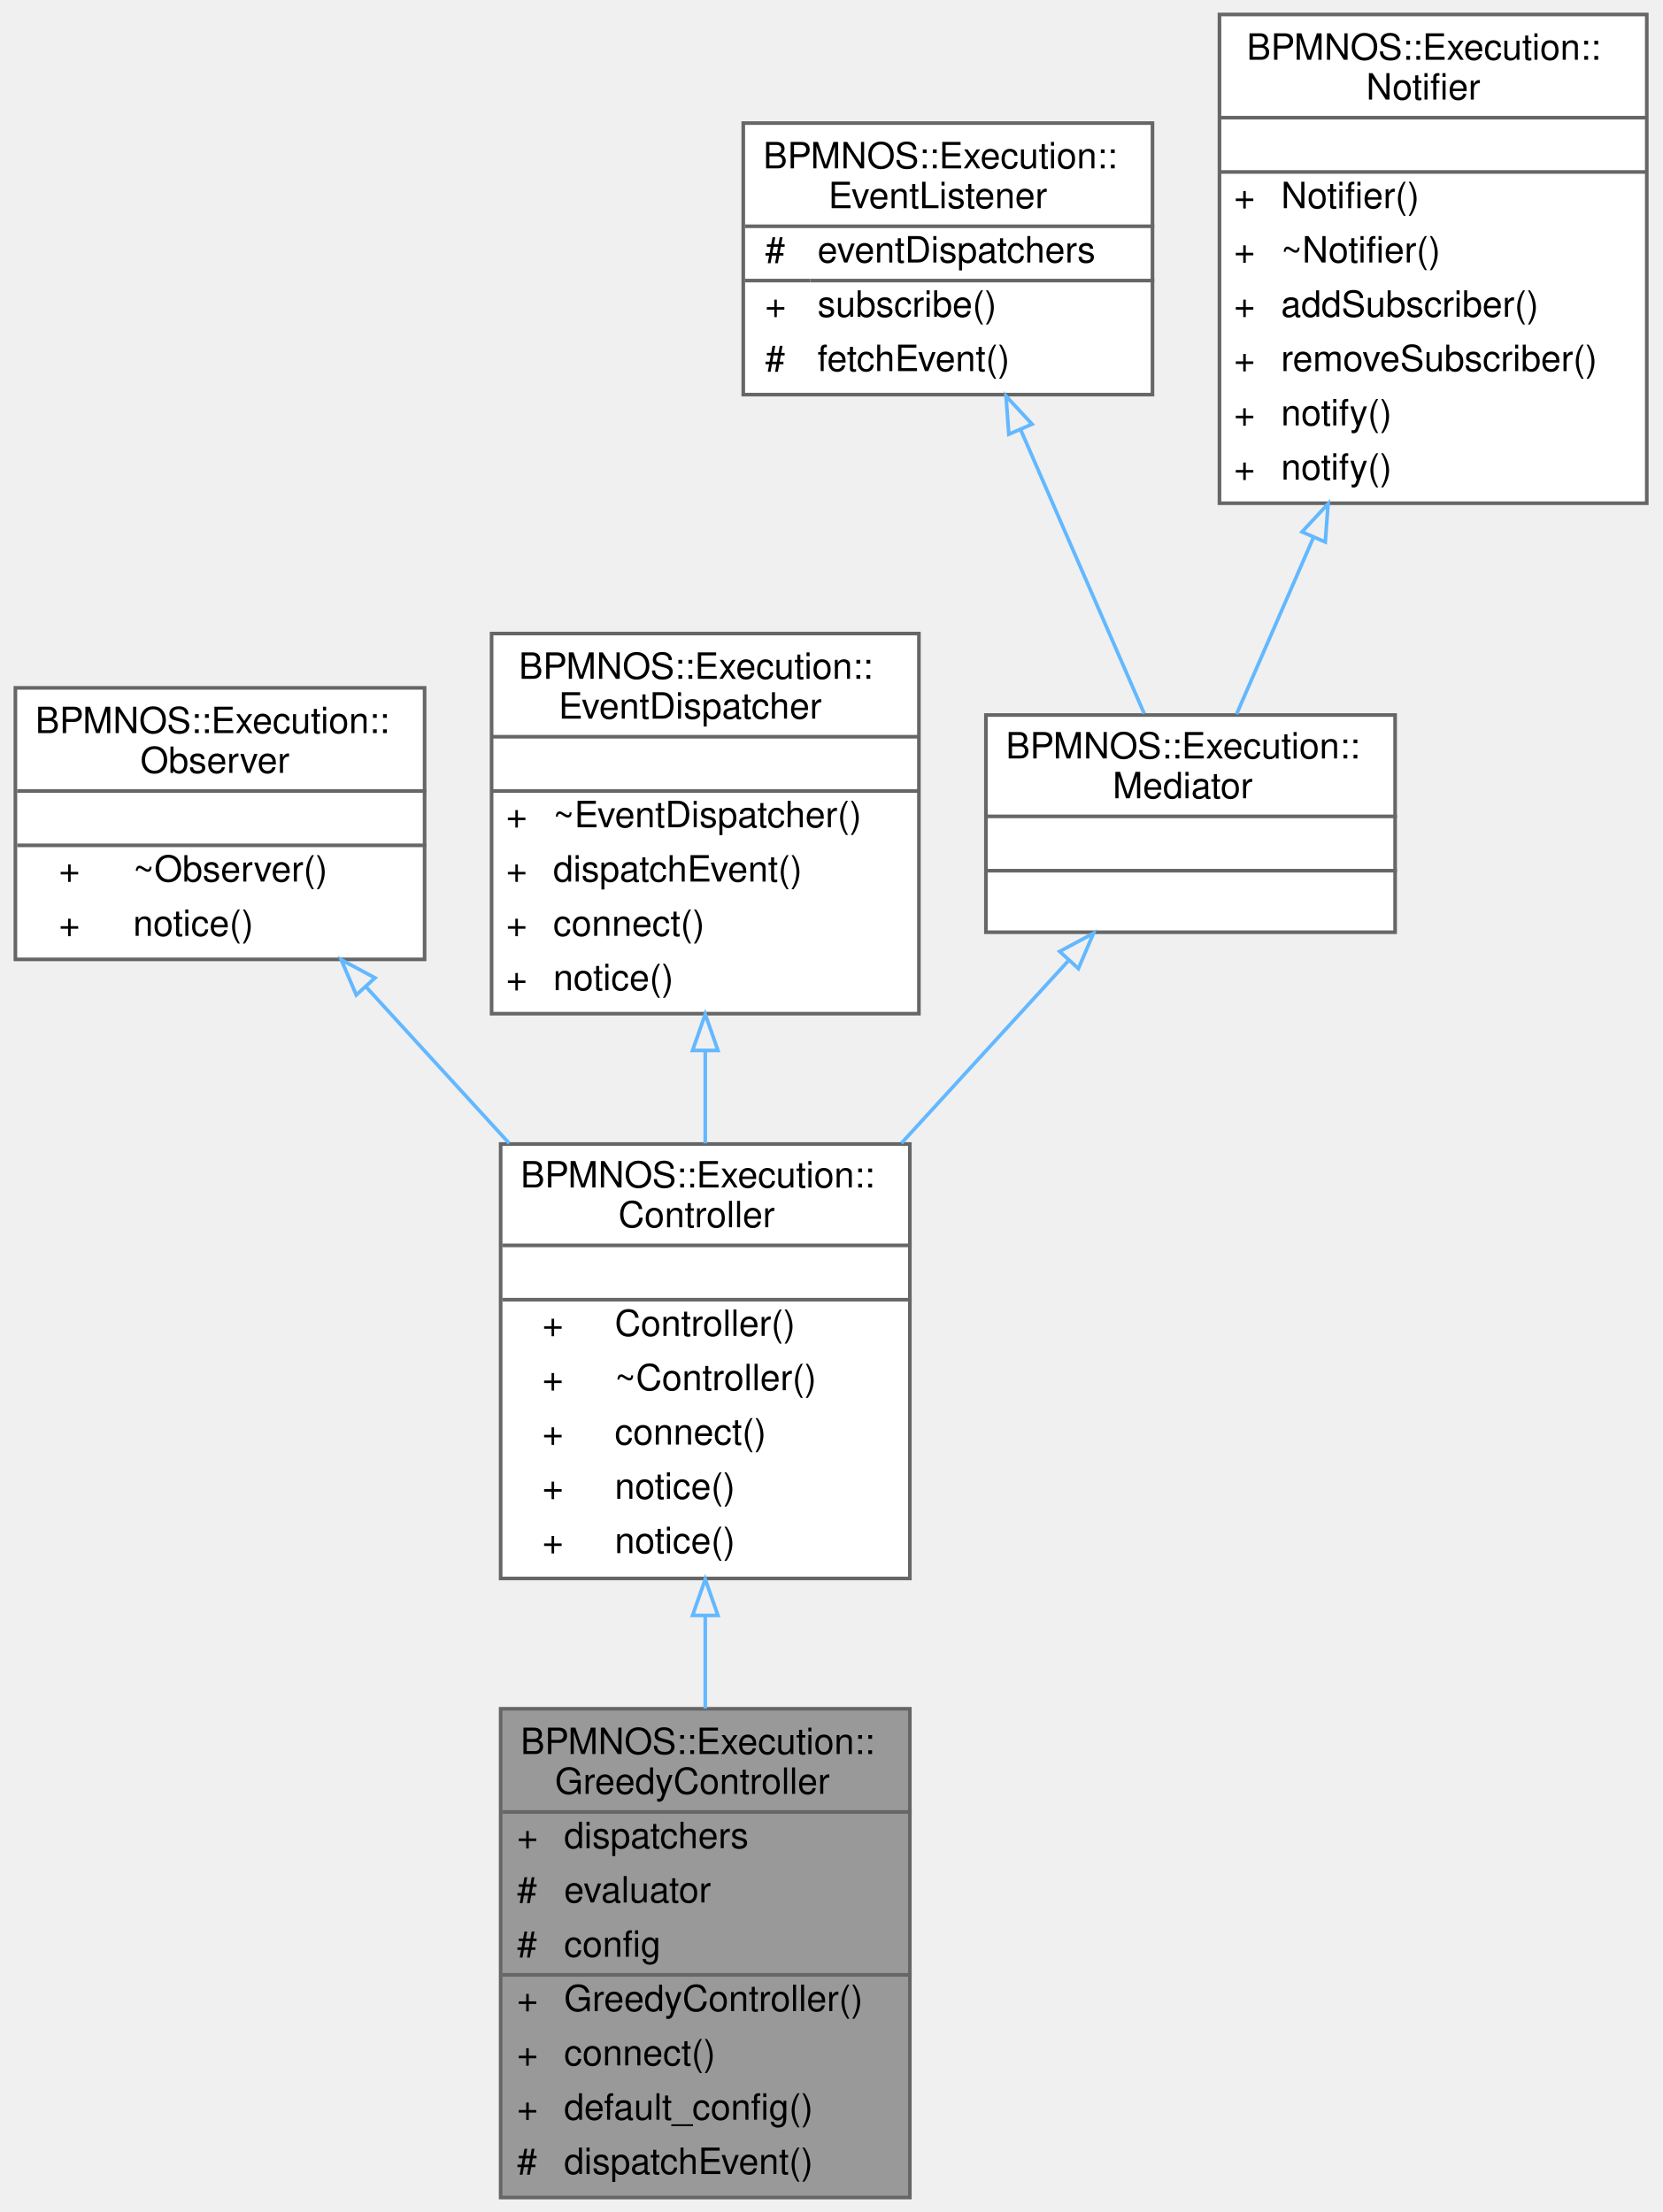
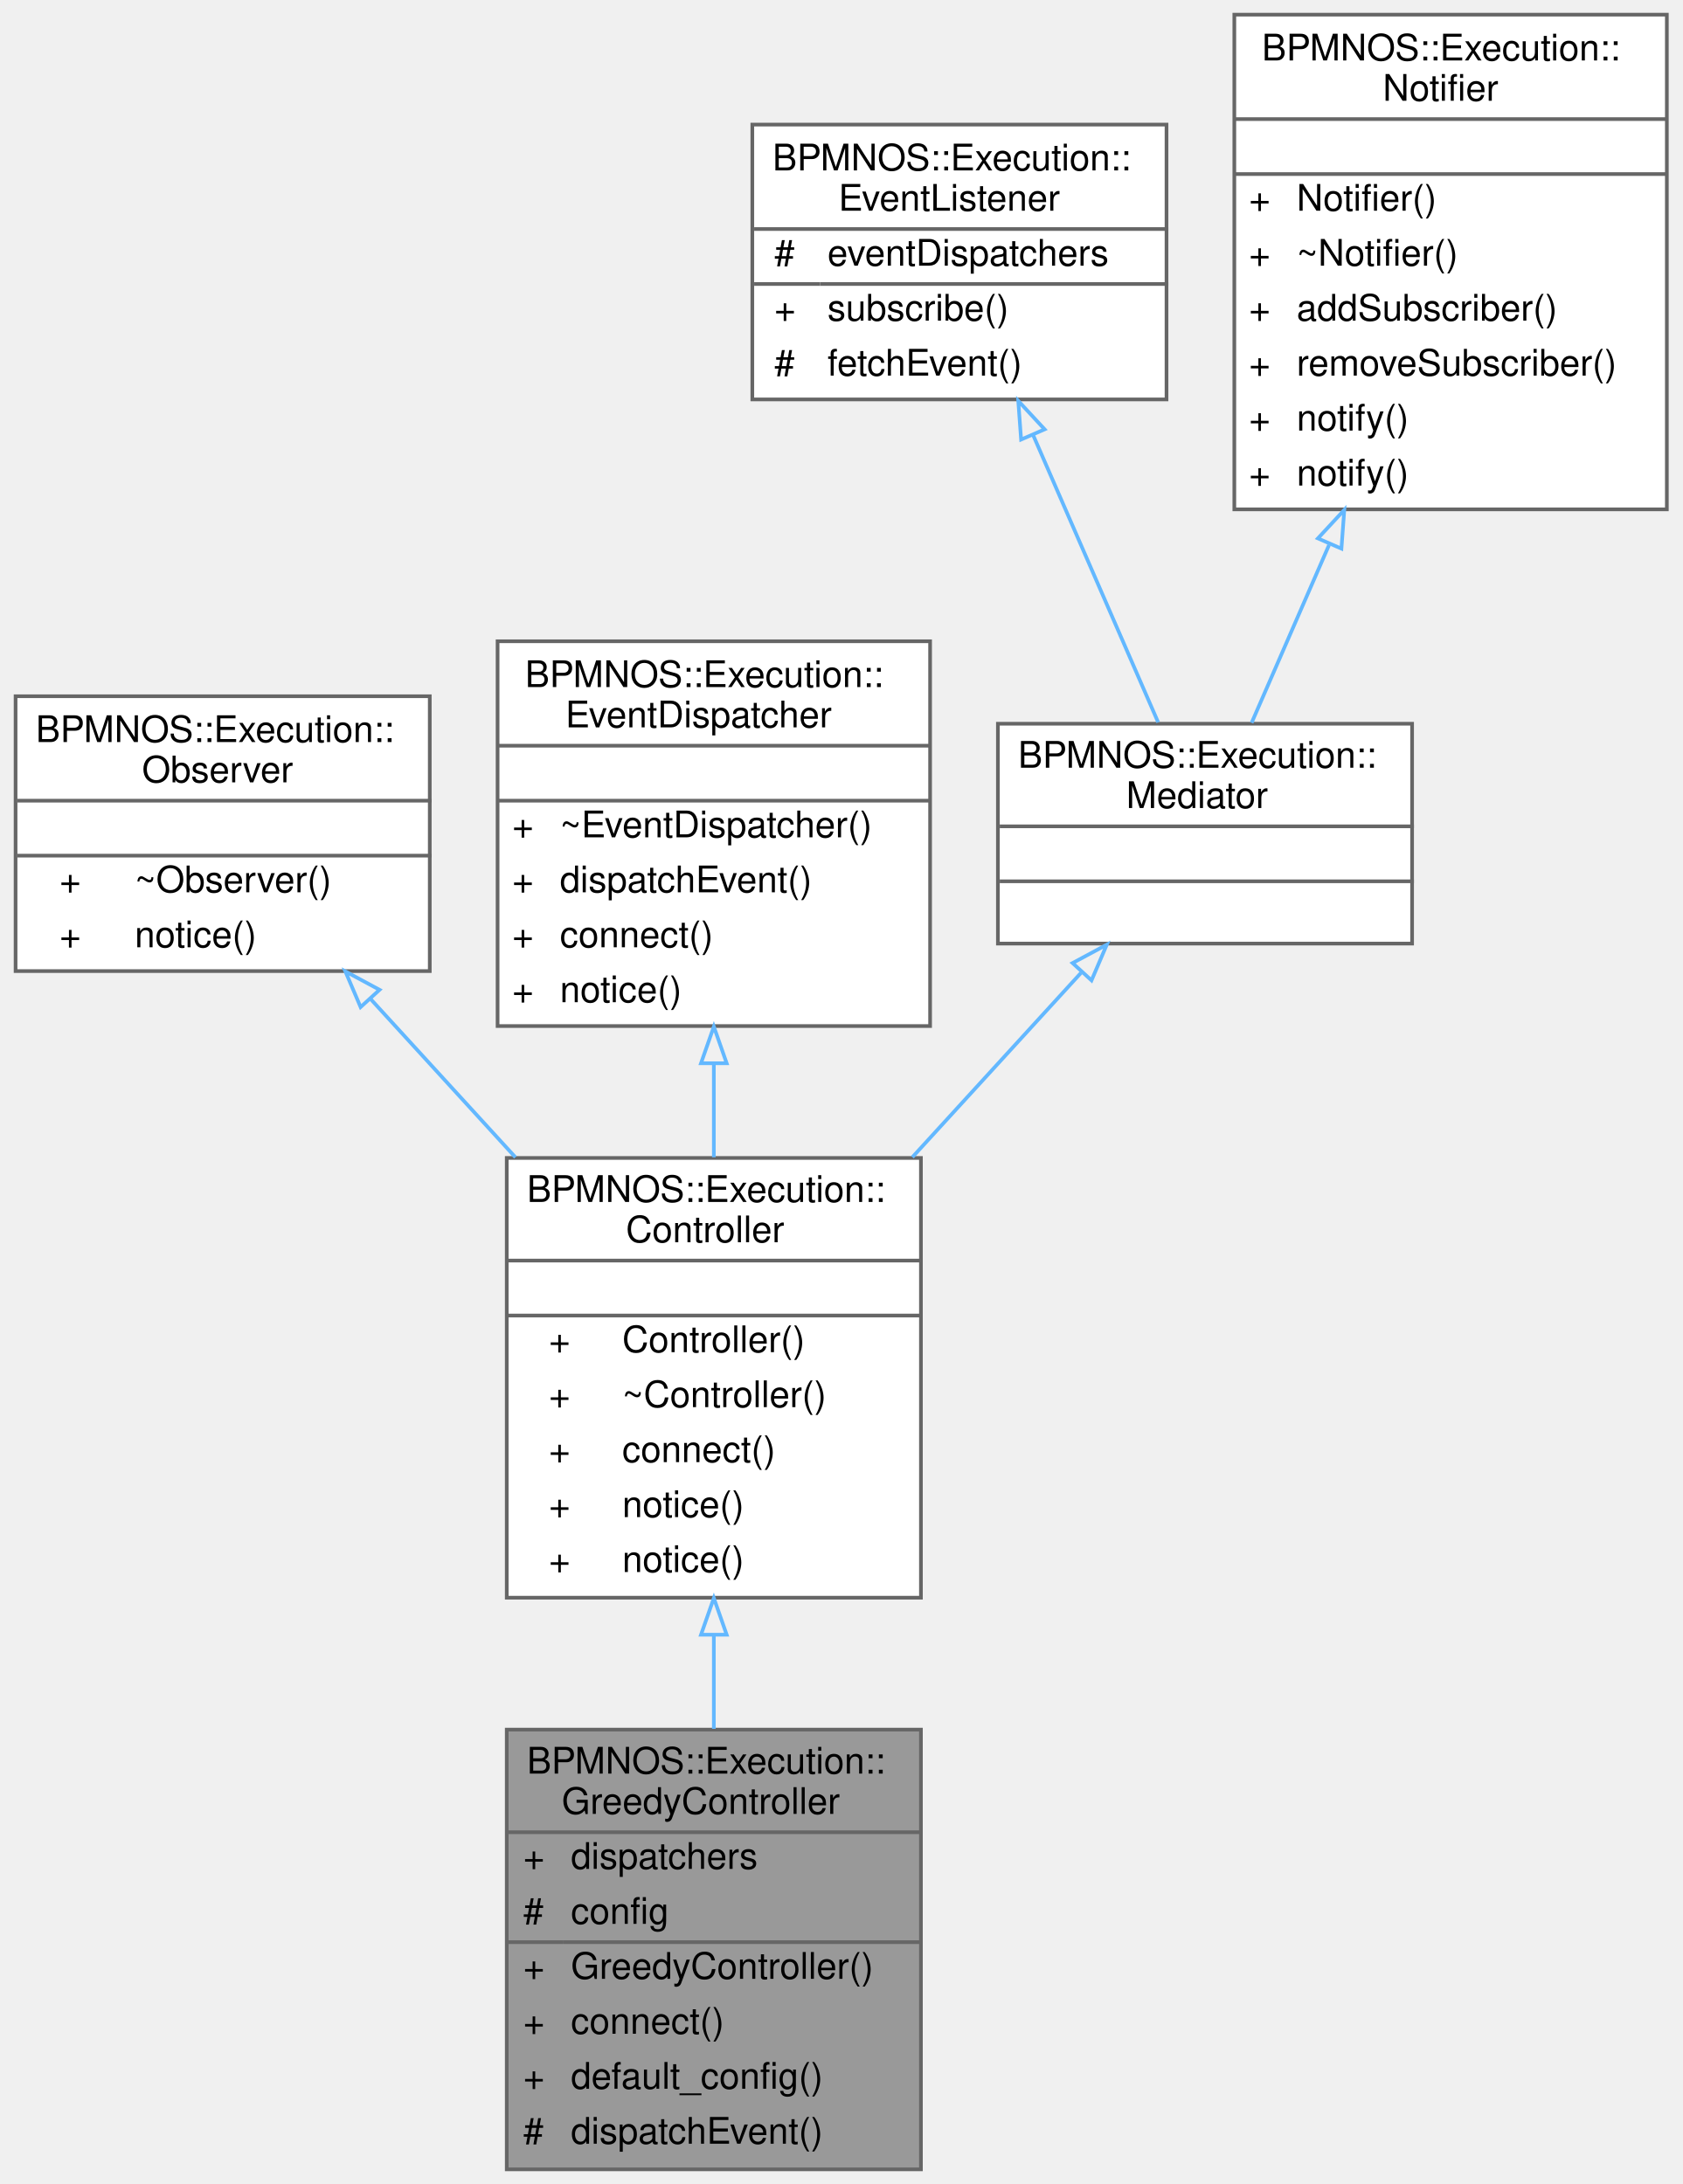
- <svg xmlns="http://www.w3.org/2000/svg" xmlns:xlink="http://www.w3.org/1999/xlink" width="459pt" height="611pt" viewBox="0.00 0.00 458.50 611.00">
-   <g id="graph0" class="graph" transform="scale(1 1) rotate(0) translate(4 607)">
+ <svg xmlns="http://www.w3.org/2000/svg" xmlns:xlink="http://www.w3.org/1999/xlink" width="459pt" height="596pt" viewBox="0.00 0.00 458.50 596.00">
+   <g id="graph0" class="graph" transform="scale(1 1) rotate(0) translate(4 592)">
    <g id="Node000001" class="node">
      <g id="a_Node000001">
        <a xlink:title="A controller dispatching the first feasible decision in priority order.">
-           <polygon fill="#999999" stroke="transparent" points="247,-135 134,-135 134,0 247,0 247,-135" />
-           <text text-anchor="start" x="139.5" y="-122.5" font-family="Helvetica,sans-Serif" font-size="10.00">BPMNOS::Execution::</text>
-           <text text-anchor="start" x="149" y="-111.5" font-family="Helvetica,sans-Serif" font-size="10.00">GreedyController</text>
-           <text text-anchor="start" x="138.5" y="-96.5" font-family="Helvetica,sans-Serif" font-size="10.00">+</text>
-           <text text-anchor="start" x="151.5" y="-96.5" font-family="Helvetica,sans-Serif" font-size="10.00">dispatchers</text>
-           <text text-anchor="start" x="138.5" y="-81.5" font-family="Helvetica,sans-Serif" font-size="10.00">#</text>
-           <text text-anchor="start" x="151.5" y="-81.5" font-family="Helvetica,sans-Serif" font-size="10.00">evaluator</text>
-           <text text-anchor="start" x="138.5" y="-66.5" font-family="Helvetica,sans-Serif" font-size="10.00">#</text>
-           <text text-anchor="start" x="151.5" y="-66.5" font-family="Helvetica,sans-Serif" font-size="10.00">config</text>
-           <text text-anchor="start" x="138.5" y="-51.5" font-family="Helvetica,sans-Serif" font-size="10.00">+</text>
-           <text text-anchor="start" x="151.5" y="-51.5" font-family="Helvetica,sans-Serif" font-size="10.00">GreedyController()</text>
-           <text text-anchor="start" x="138.5" y="-36.5" font-family="Helvetica,sans-Serif" font-size="10.00">+</text>
-           <text text-anchor="start" x="151.5" y="-36.5" font-family="Helvetica,sans-Serif" font-size="10.00">connect()</text>
-           <text text-anchor="start" x="138.5" y="-21.5" font-family="Helvetica,sans-Serif" font-size="10.00">+</text>
-           <text text-anchor="start" x="151.5" y="-21.5" font-family="Helvetica,sans-Serif" font-size="10.00">default_config()</text>
-           <text text-anchor="start" x="138.5" y="-6.5" font-family="Helvetica,sans-Serif" font-size="10.00">#</text>
-           <text text-anchor="start" x="151.5" y="-6.5" font-family="Helvetica,sans-Serif" font-size="10.00">dispatchEvent()</text>
-           <polygon fill="#666666" stroke="#666666" points="134.5,-106.5 134.5,-106.5 247.5,-106.5 247.5,-106.5 134.5,-106.5" />
-           <polygon fill="#666666" stroke="#666666" points="134.5,-61.5 134.5,-61.5 149.5,-61.5 149.5,-61.5 134.5,-61.5" />
-           <polygon fill="#666666" stroke="#666666" points="149.5,-61.5 149.5,-61.5 247.5,-61.5 247.5,-61.5 149.5,-61.5" />
-           <polygon fill="none" stroke="#666666" points="134,0 134,-135 247,-135 247,0 134,0" />
+           <polygon fill="#999999" stroke="transparent" points="247,-120 134,-120 134,0 247,0 247,-120" />
+           <text text-anchor="start" x="139.5" y="-108" font-family="Helvetica,sans-Serif" font-size="10.00">BPMNOS::Execution::</text>
+           <text text-anchor="start" x="149" y="-97" font-family="Helvetica,sans-Serif" font-size="10.00">GreedyController</text>
+           <text text-anchor="start" x="138.5" y="-82" font-family="Helvetica,sans-Serif" font-size="10.00">+</text>
+           <text text-anchor="start" x="151.5" y="-82" font-family="Helvetica,sans-Serif" font-size="10.00">dispatchers</text>
+           <text text-anchor="start" x="138.5" y="-67" font-family="Helvetica,sans-Serif" font-size="10.00">#</text>
+           <text text-anchor="start" x="151.5" y="-67" font-family="Helvetica,sans-Serif" font-size="10.00">config</text>
+           <text text-anchor="start" x="138.5" y="-52" font-family="Helvetica,sans-Serif" font-size="10.00">+</text>
+           <text text-anchor="start" x="151.5" y="-52" font-family="Helvetica,sans-Serif" font-size="10.00">GreedyController()</text>
+           <text text-anchor="start" x="138.5" y="-37" font-family="Helvetica,sans-Serif" font-size="10.00">+</text>
+           <text text-anchor="start" x="151.5" y="-37" font-family="Helvetica,sans-Serif" font-size="10.00">connect()</text>
+           <text text-anchor="start" x="138.5" y="-22" font-family="Helvetica,sans-Serif" font-size="10.00">+</text>
+           <text text-anchor="start" x="151.5" y="-22" font-family="Helvetica,sans-Serif" font-size="10.00">default_config()</text>
+           <text text-anchor="start" x="138.5" y="-7" font-family="Helvetica,sans-Serif" font-size="10.00">#</text>
+           <text text-anchor="start" x="151.5" y="-7" font-family="Helvetica,sans-Serif" font-size="10.00">dispatchEvent()</text>
+           <polygon fill="#666666" stroke="#666666" points="134.5,-92 134.5,-92 247.5,-92 247.5,-92 134.5,-92" />
+           <polygon fill="#666666" stroke="#666666" points="134.5,-62 134.5,-62 149.5,-62 149.5,-62 134.5,-62" />
+           <polygon fill="#666666" stroke="#666666" points="149.5,-62 149.5,-62 247.5,-62 247.5,-62 149.5,-62" />
+           <polygon fill="none" stroke="#666666" points="134,0 134,-120 247,-120 247,0 134,0" />
        </a>
      </g>
    </g>
    <g id="Node000002" class="node">
      <g id="a_Node000002">
        <a xlink:href="classBPMNOS_1_1Execution_1_1Controller.html" target="_top" xlink:title="Base class for an execution controller which dispatches events to the engine and listens to notificat...">
-           <polygon fill="white" stroke="transparent" points="247,-291 134,-291 134,-171 247,-171 247,-291" />
-           <text text-anchor="start" x="139.5" y="-279" font-family="Helvetica,sans-Serif" font-size="10.00">BPMNOS::Execution::</text>
-           <text text-anchor="start" x="166.5" y="-268" font-family="Helvetica,sans-Serif" font-size="10.00">Controller</text>
-           <text text-anchor="start" x="189" y="-253" font-family="Helvetica,sans-Serif" font-size="10.00"> </text>
-           <text text-anchor="start" x="145.5" y="-238" font-family="Helvetica,sans-Serif" font-size="10.00">+</text>
-           <text text-anchor="start" x="165.5" y="-238" font-family="Helvetica,sans-Serif" font-size="10.00">Controller()</text>
+           <polygon fill="white" stroke="transparent" points="247,-276 134,-276 134,-156 247,-156 247,-276" />
+           <text text-anchor="start" x="139.5" y="-264" font-family="Helvetica,sans-Serif" font-size="10.00">BPMNOS::Execution::</text>
+           <text text-anchor="start" x="166.5" y="-253" font-family="Helvetica,sans-Serif" font-size="10.00">Controller</text>
+           <text text-anchor="start" x="189" y="-238" font-family="Helvetica,sans-Serif" font-size="10.00"> </text>
          <text text-anchor="start" x="145.5" y="-223" font-family="Helvetica,sans-Serif" font-size="10.00">+</text>
-           <text text-anchor="start" x="165.5" y="-223" font-family="Helvetica,sans-Serif" font-size="10.00">~Controller()</text>
+           <text text-anchor="start" x="165.5" y="-223" font-family="Helvetica,sans-Serif" font-size="10.00">Controller()</text>
          <text text-anchor="start" x="145.5" y="-208" font-family="Helvetica,sans-Serif" font-size="10.00">+</text>
-           <text text-anchor="start" x="165.5" y="-208" font-family="Helvetica,sans-Serif" font-size="10.00">connect()</text>
+           <text text-anchor="start" x="165.5" y="-208" font-family="Helvetica,sans-Serif" font-size="10.00">~Controller()</text>
          <text text-anchor="start" x="145.5" y="-193" font-family="Helvetica,sans-Serif" font-size="10.00">+</text>
-           <text text-anchor="start" x="165.5" y="-193" font-family="Helvetica,sans-Serif" font-size="10.00">notice()</text>
+           <text text-anchor="start" x="165.5" y="-193" font-family="Helvetica,sans-Serif" font-size="10.00">connect()</text>
          <text text-anchor="start" x="145.5" y="-178" font-family="Helvetica,sans-Serif" font-size="10.00">+</text>
          <text text-anchor="start" x="165.5" y="-178" font-family="Helvetica,sans-Serif" font-size="10.00">notice()</text>
-           <polygon fill="#666666" stroke="#666666" points="134.5,-263 134.5,-263 247.5,-263 247.5,-263 134.5,-263" />
+           <text text-anchor="start" x="145.5" y="-163" font-family="Helvetica,sans-Serif" font-size="10.00">+</text>
+           <text text-anchor="start" x="165.5" y="-163" font-family="Helvetica,sans-Serif" font-size="10.00">notice()</text>
          <polygon fill="#666666" stroke="#666666" points="134.5,-248 134.5,-248 247.5,-248 247.5,-248 134.5,-248" />
-           <polygon fill="none" stroke="#666666" points="134,-171 134,-291 247,-291 247,-171 134,-171" />
+           <polygon fill="#666666" stroke="#666666" points="134.5,-233 134.5,-233 247.5,-233 247.5,-233 134.5,-233" />
+           <polygon fill="none" stroke="#666666" points="134,-156 134,-276 247,-276 247,-156 134,-156" />
        </a>
      </g>
    </g>
    <g id="edge1_Node000001_Node000002" class="edge">
      <g id="a_edge1_Node000001_Node000002">
        <a xlink:title=" ">
-           <path fill="none" stroke="#63b8ff" d="M190.5,-160.57C190.5,-152.12 190.5,-143.49 190.5,-135.08" />
-           <polygon fill="none" stroke="#63b8ff" points="187,-160.78 190.5,-170.78 194,-160.78 187,-160.78" />
+           <path fill="none" stroke="#63b8ff" d="M190.5,-145.63C190.5,-137.14 190.5,-128.52 190.5,-120.2" />
+           <polygon fill="none" stroke="#63b8ff" points="187,-145.9 190.5,-155.9 194,-145.9 187,-145.9" />
        </a>
      </g>
    </g>
    <g id="Node000003" class="node">
      <g id="a_Node000003">
        <a xlink:href="classBPMNOS_1_1Execution_1_1Observer.html" target="_top" xlink:title=" ">
-           <polygon fill="white" stroke="transparent" points="113,-417 0,-417 0,-342 113,-342 113,-417" />
-           <text text-anchor="start" x="5.5" y="-404.5" font-family="Helvetica,sans-Serif" font-size="10.00">BPMNOS::Execution::</text>
-           <text text-anchor="start" x="34.5" y="-393.5" font-family="Helvetica,sans-Serif" font-size="10.00">Observer</text>
-           <text text-anchor="start" x="55" y="-378.5" font-family="Helvetica,sans-Serif" font-size="10.00"> </text>
-           <text text-anchor="start" x="12" y="-363.5" font-family="Helvetica,sans-Serif" font-size="10.00">+</text>
-           <text text-anchor="start" x="32.5" y="-363.5" font-family="Helvetica,sans-Serif" font-size="10.00">~Observer()</text>
+           <polygon fill="white" stroke="transparent" points="113,-402 0,-402 0,-327 113,-327 113,-402" />
+           <text text-anchor="start" x="5.5" y="-389.5" font-family="Helvetica,sans-Serif" font-size="10.00">BPMNOS::Execution::</text>
+           <text text-anchor="start" x="34.5" y="-378.5" font-family="Helvetica,sans-Serif" font-size="10.00">Observer</text>
+           <text text-anchor="start" x="55" y="-363.5" font-family="Helvetica,sans-Serif" font-size="10.00"> </text>
          <text text-anchor="start" x="12" y="-348.5" font-family="Helvetica,sans-Serif" font-size="10.00">+</text>
-           <text text-anchor="start" x="32.5" y="-348.5" font-family="Helvetica,sans-Serif" font-size="10.00">notice()</text>
-           <polygon fill="#666666" stroke="#666666" points="0.5,-388.5 0.5,-388.5 113.5,-388.5 113.5,-388.5 0.5,-388.5" />
+           <text text-anchor="start" x="32.5" y="-348.5" font-family="Helvetica,sans-Serif" font-size="10.00">~Observer()</text>
+           <text text-anchor="start" x="12" y="-333.5" font-family="Helvetica,sans-Serif" font-size="10.00">+</text>
+           <text text-anchor="start" x="32.5" y="-333.5" font-family="Helvetica,sans-Serif" font-size="10.00">notice()</text>
          <polygon fill="#666666" stroke="#666666" points="0.5,-373.5 0.5,-373.5 113.5,-373.5 113.5,-373.5 0.5,-373.5" />
-           <polygon fill="none" stroke="#666666" points="0,-342 0,-417 113,-417 113,-342 0,-342" />
+           <polygon fill="#666666" stroke="#666666" points="0.5,-358.5 0.5,-358.5 113.5,-358.5 113.5,-358.5 0.5,-358.5" />
+           <polygon fill="none" stroke="#666666" points="0,-327 0,-402 113,-402 113,-327 0,-327" />
        </a>
      </g>
    </g>
    <g id="edge2_Node000002_Node000003" class="edge">
      <g id="a_edge2_Node000002_Node000003">
        <a xlink:title=" ">
-           <path fill="none" stroke="#63b8ff" d="M96.73,-334.52C109.19,-320.9 123.13,-305.66 136.37,-291.18" />
-           <polygon fill="none" stroke="#63b8ff" points="94.13,-332.17 89.97,-341.91 99.3,-336.89 94.13,-332.17" />
+           <path fill="none" stroke="#63b8ff" d="M96.73,-319.52C109.19,-305.9 123.13,-290.66 136.37,-276.18" />
+           <polygon fill="none" stroke="#63b8ff" points="94.13,-317.17 89.97,-326.91 99.3,-321.89 94.13,-317.17" />
        </a>
      </g>
    </g>
    <g id="Node000004" class="node">
      <g id="a_Node000004">
        <a xlink:href="classBPMNOS_1_1Execution_1_1EventDispatcher.html" target="_top" xlink:title=" ">
-           <polygon fill="white" stroke="transparent" points="249.5,-432 131.5,-432 131.5,-327 249.5,-327 249.5,-432" />
-           <text text-anchor="start" x="139" y="-419.5" font-family="Helvetica,sans-Serif" font-size="10.00">BPMNOS::Execution::</text>
-           <text text-anchor="start" x="150" y="-408.5" font-family="Helvetica,sans-Serif" font-size="10.00">EventDispatcher</text>
-           <text text-anchor="start" x="188.5" y="-393.5" font-family="Helvetica,sans-Serif" font-size="10.00"> </text>
-           <text text-anchor="start" x="135.5" y="-378.5" font-family="Helvetica,sans-Serif" font-size="10.00">+</text>
-           <text text-anchor="start" x="148.5" y="-378.5" font-family="Helvetica,sans-Serif" font-size="10.00">~EventDispatcher()</text>
+           <polygon fill="white" stroke="transparent" points="249.5,-417 131.5,-417 131.5,-312 249.5,-312 249.5,-417" />
+           <text text-anchor="start" x="139" y="-404.5" font-family="Helvetica,sans-Serif" font-size="10.00">BPMNOS::Execution::</text>
+           <text text-anchor="start" x="150" y="-393.5" font-family="Helvetica,sans-Serif" font-size="10.00">EventDispatcher</text>
+           <text text-anchor="start" x="188.5" y="-378.5" font-family="Helvetica,sans-Serif" font-size="10.00"> </text>
          <text text-anchor="start" x="135.5" y="-363.5" font-family="Helvetica,sans-Serif" font-size="10.00">+</text>
-           <text text-anchor="start" x="148.5" y="-363.5" font-family="Helvetica,sans-Serif" font-size="10.00">dispatchEvent()</text>
+           <text text-anchor="start" x="148.5" y="-363.5" font-family="Helvetica,sans-Serif" font-size="10.00">~EventDispatcher()</text>
          <text text-anchor="start" x="135.5" y="-348.5" font-family="Helvetica,sans-Serif" font-size="10.00">+</text>
-           <text text-anchor="start" x="148.5" y="-348.5" font-family="Helvetica,sans-Serif" font-size="10.00">connect()</text>
+           <text text-anchor="start" x="148.5" y="-348.5" font-family="Helvetica,sans-Serif" font-size="10.00">dispatchEvent()</text>
          <text text-anchor="start" x="135.5" y="-333.5" font-family="Helvetica,sans-Serif" font-size="10.00">+</text>
-           <text text-anchor="start" x="148.5" y="-333.5" font-family="Helvetica,sans-Serif" font-size="10.00">notice()</text>
-           <polygon fill="#666666" stroke="#666666" points="131.5,-403.5 131.5,-403.5 249.5,-403.5 249.5,-403.5 131.5,-403.5" />
+           <text text-anchor="start" x="148.5" y="-333.5" font-family="Helvetica,sans-Serif" font-size="10.00">connect()</text>
+           <text text-anchor="start" x="135.5" y="-318.5" font-family="Helvetica,sans-Serif" font-size="10.00">+</text>
+           <text text-anchor="start" x="148.5" y="-318.5" font-family="Helvetica,sans-Serif" font-size="10.00">notice()</text>
          <polygon fill="#666666" stroke="#666666" points="131.5,-388.5 131.5,-388.5 249.5,-388.5 249.5,-388.5 131.5,-388.5" />
-           <polygon fill="none" stroke="#666666" points="131.5,-327 131.5,-432 249.5,-432 249.5,-327 131.5,-327" />
+           <polygon fill="#666666" stroke="#666666" points="131.5,-373.5 131.5,-373.5 249.5,-373.5 249.5,-373.5 131.5,-373.5" />
+           <polygon fill="none" stroke="#666666" points="131.5,-312 131.5,-417 249.5,-417 249.5,-312 131.5,-312" />
        </a>
      </g>
    </g>
    <g id="edge3_Node000002_Node000004" class="edge">
      <g id="a_edge3_Node000002_Node000004">
        <a xlink:title=" ">
-           <path fill="none" stroke="#63b8ff" d="M190.5,-316.68C190.5,-308.24 190.5,-299.58 190.5,-291.19" />
-           <polygon fill="none" stroke="#63b8ff" points="187,-316.85 190.5,-326.85 194,-316.85 187,-316.85" />
+           <path fill="none" stroke="#63b8ff" d="M190.5,-301.68C190.5,-293.24 190.5,-284.58 190.5,-276.19" />
+           <polygon fill="none" stroke="#63b8ff" points="187,-301.85 190.5,-311.85 194,-301.85 187,-301.85" />
        </a>
      </g>
    </g>
    <g id="Node000005" class="node">
      <g id="a_Node000005">
        <a xlink:href="structBPMNOS_1_1Execution_1_1Mediator.html" target="_top" xlink:title="Represents an abstract base class for a class that is an event listener and notifier.">
-           <polygon fill="white" stroke="transparent" points="381,-409.5 268,-409.5 268,-349.5 381,-349.5 381,-409.5" />
-           <text text-anchor="start" x="273.5" y="-397.5" font-family="Helvetica,sans-Serif" font-size="10.00">BPMNOS::Execution::</text>
-           <text text-anchor="start" x="303" y="-386.5" font-family="Helvetica,sans-Serif" font-size="10.00">Mediator</text>
-           <text text-anchor="start" x="323" y="-371.5" font-family="Helvetica,sans-Serif" font-size="10.00"> </text>
+           <polygon fill="white" stroke="transparent" points="381,-394.5 268,-394.5 268,-334.5 381,-334.5 381,-394.5" />
+           <text text-anchor="start" x="273.5" y="-382.5" font-family="Helvetica,sans-Serif" font-size="10.00">BPMNOS::Execution::</text>
+           <text text-anchor="start" x="303" y="-371.5" font-family="Helvetica,sans-Serif" font-size="10.00">Mediator</text>
          <text text-anchor="start" x="323" y="-356.5" font-family="Helvetica,sans-Serif" font-size="10.00"> </text>
-           <polygon fill="#666666" stroke="#666666" points="268.5,-381.5 268.5,-381.5 381.5,-381.5 381.5,-381.5 268.5,-381.5" />
+           <text text-anchor="start" x="323" y="-341.5" font-family="Helvetica,sans-Serif" font-size="10.00"> </text>
          <polygon fill="#666666" stroke="#666666" points="268.5,-366.5 268.5,-366.5 381.5,-366.5 381.5,-366.5 268.5,-366.5" />
-           <polygon fill="none" stroke="#666666" points="268,-349.5 268,-409.5 381,-409.5 381,-349.5 268,-349.5" />
+           <polygon fill="#666666" stroke="#666666" points="268.5,-351.5 268.5,-351.5 381.5,-351.5 381.5,-351.5 268.5,-351.5" />
+           <polygon fill="none" stroke="#666666" points="268,-334.5 268,-394.5 381,-394.5 381,-334.5 268,-334.5" />
        </a>
      </g>
    </g>
    <g id="edge4_Node000002_Node000005" class="edge">
      <g id="a_edge4_Node000002_Node000005">
        <a xlink:title=" ">
-           <path fill="none" stroke="#63b8ff" d="M290.67,-341.51C276.72,-326.27 260.22,-308.22 244.67,-291.22" />
-           <polygon fill="none" stroke="#63b8ff" points="288.37,-344.19 297.71,-349.21 293.54,-339.46 288.37,-344.19" />
+           <path fill="none" stroke="#63b8ff" d="M290.67,-326.51C276.72,-311.27 260.22,-293.22 244.67,-276.22" />
+           <polygon fill="none" stroke="#63b8ff" points="288.37,-329.19 297.71,-334.21 293.54,-324.46 288.37,-329.19" />
        </a>
      </g>
    </g>
    <g id="Node000006" class="node">
      <g id="a_Node000006">
        <a xlink:href="classBPMNOS_1_1Execution_1_1EventListener.html" target="_top" xlink:title=" ">
-           <polygon fill="white" stroke="transparent" points="314,-573 201,-573 201,-498 314,-498 314,-573" />
-           <text text-anchor="start" x="206.5" y="-560.5" font-family="Helvetica,sans-Serif" font-size="10.00">BPMNOS::Execution::</text>
-           <text text-anchor="start" x="224.5" y="-549.5" font-family="Helvetica,sans-Serif" font-size="10.00">EventListener</text>
-           <text text-anchor="start" x="207" y="-534.5" font-family="Helvetica,sans-Serif" font-size="10.00">#</text>
-           <text text-anchor="start" x="221.5" y="-534.5" font-family="Helvetica,sans-Serif" font-size="10.00">eventDispatchers</text>
-           <text text-anchor="start" x="207" y="-519.5" font-family="Helvetica,sans-Serif" font-size="10.00">+</text>
-           <text text-anchor="start" x="221.5" y="-519.5" font-family="Helvetica,sans-Serif" font-size="10.00">subscribe()</text>
-           <text text-anchor="start" x="207" y="-504.5" font-family="Helvetica,sans-Serif" font-size="10.00">#</text>
-           <text text-anchor="start" x="221.5" y="-504.5" font-family="Helvetica,sans-Serif" font-size="10.00">fetchEvent()</text>
-           <polygon fill="#666666" stroke="#666666" points="201.5,-544.5 201.5,-544.5 314.5,-544.5 314.5,-544.5 201.5,-544.5" />
-           <polygon fill="#666666" stroke="#666666" points="201.5,-529.5 201.5,-529.5 219.5,-529.5 219.5,-529.5 201.5,-529.5" />
-           <polygon fill="#666666" stroke="#666666" points="219.5,-529.5 219.5,-529.5 314.5,-529.5 314.5,-529.5 219.5,-529.5" />
-           <polygon fill="none" stroke="#666666" points="201,-498 201,-573 314,-573 314,-498 201,-498" />
+           <polygon fill="white" stroke="transparent" points="314,-558 201,-558 201,-483 314,-483 314,-558" />
+           <text text-anchor="start" x="206.5" y="-545.5" font-family="Helvetica,sans-Serif" font-size="10.00">BPMNOS::Execution::</text>
+           <text text-anchor="start" x="224.5" y="-534.5" font-family="Helvetica,sans-Serif" font-size="10.00">EventListener</text>
+           <text text-anchor="start" x="207" y="-519.5" font-family="Helvetica,sans-Serif" font-size="10.00">#</text>
+           <text text-anchor="start" x="221.5" y="-519.5" font-family="Helvetica,sans-Serif" font-size="10.00">eventDispatchers</text>
+           <text text-anchor="start" x="207" y="-504.5" font-family="Helvetica,sans-Serif" font-size="10.00">+</text>
+           <text text-anchor="start" x="221.5" y="-504.5" font-family="Helvetica,sans-Serif" font-size="10.00">subscribe()</text>
+           <text text-anchor="start" x="207" y="-489.5" font-family="Helvetica,sans-Serif" font-size="10.00">#</text>
+           <text text-anchor="start" x="221.5" y="-489.5" font-family="Helvetica,sans-Serif" font-size="10.00">fetchEvent()</text>
+           <polygon fill="#666666" stroke="#666666" points="201.5,-529.5 201.5,-529.5 314.5,-529.5 314.5,-529.5 201.5,-529.5" />
+           <polygon fill="#666666" stroke="#666666" points="201.5,-514.5 201.5,-514.5 219.5,-514.5 219.5,-514.5 201.5,-514.5" />
+           <polygon fill="#666666" stroke="#666666" points="219.5,-514.5 219.5,-514.5 314.5,-514.5 314.5,-514.5 219.5,-514.5" />
+           <polygon fill="none" stroke="#666666" points="201,-483 201,-558 314,-558 314,-483 201,-483" />
        </a>
      </g>
    </g>
    <g id="edge5_Node000005_Node000006" class="edge">
      <g id="a_edge5_Node000005_Node000006">
        <a xlink:title=" ">
-           <path fill="none" stroke="#63b8ff" d="M277.66,-488.16C288.72,-462.74 302.1,-432 311.72,-409.88" />
-           <polygon fill="none" stroke="#63b8ff" points="274.33,-487.05 273.55,-497.61 280.75,-489.84 274.33,-487.05" />
+           <path fill="none" stroke="#63b8ff" d="M277.66,-473.16C288.72,-447.74 302.1,-417 311.72,-394.88" />
+           <polygon fill="none" stroke="#63b8ff" points="274.33,-472.05 273.55,-482.61 280.75,-474.84 274.33,-472.05" />
        </a>
      </g>
    </g>
    <g id="Node000007" class="node">
      <g id="a_Node000007">
        <a xlink:href="classBPMNOS_1_1Execution_1_1Notifier.html" target="_top" xlink:title=" ">
-           <polygon fill="white" stroke="transparent" points="450.5,-603 332.5,-603 332.5,-468 450.5,-468 450.5,-603" />
-           <text text-anchor="start" x="340" y="-590.5" font-family="Helvetica,sans-Serif" font-size="10.00">BPMNOS::Execution::</text>
-           <text text-anchor="start" x="373" y="-579.5" font-family="Helvetica,sans-Serif" font-size="10.00">Notifier</text>
-           <text text-anchor="start" x="389.5" y="-564.5" font-family="Helvetica,sans-Serif" font-size="10.00"> </text>
-           <text text-anchor="start" x="336.5" y="-549.5" font-family="Helvetica,sans-Serif" font-size="10.00">+</text>
-           <text text-anchor="start" x="349.5" y="-549.5" font-family="Helvetica,sans-Serif" font-size="10.00">Notifier()</text>
+           <polygon fill="white" stroke="transparent" points="450.5,-588 332.5,-588 332.5,-453 450.5,-453 450.5,-588" />
+           <text text-anchor="start" x="340" y="-575.5" font-family="Helvetica,sans-Serif" font-size="10.00">BPMNOS::Execution::</text>
+           <text text-anchor="start" x="373" y="-564.5" font-family="Helvetica,sans-Serif" font-size="10.00">Notifier</text>
+           <text text-anchor="start" x="389.5" y="-549.5" font-family="Helvetica,sans-Serif" font-size="10.00"> </text>
          <text text-anchor="start" x="336.5" y="-534.5" font-family="Helvetica,sans-Serif" font-size="10.00">+</text>
-           <text text-anchor="start" x="349.5" y="-534.5" font-family="Helvetica,sans-Serif" font-size="10.00">~Notifier()</text>
+           <text text-anchor="start" x="349.5" y="-534.5" font-family="Helvetica,sans-Serif" font-size="10.00">Notifier()</text>
          <text text-anchor="start" x="336.5" y="-519.5" font-family="Helvetica,sans-Serif" font-size="10.00">+</text>
-           <text text-anchor="start" x="349.5" y="-519.5" font-family="Helvetica,sans-Serif" font-size="10.00">addSubscriber()</text>
+           <text text-anchor="start" x="349.5" y="-519.5" font-family="Helvetica,sans-Serif" font-size="10.00">~Notifier()</text>
          <text text-anchor="start" x="336.5" y="-504.5" font-family="Helvetica,sans-Serif" font-size="10.00">+</text>
-           <text text-anchor="start" x="349.5" y="-504.5" font-family="Helvetica,sans-Serif" font-size="10.00">removeSubscriber()</text>
+           <text text-anchor="start" x="349.5" y="-504.5" font-family="Helvetica,sans-Serif" font-size="10.00">addSubscriber()</text>
          <text text-anchor="start" x="336.5" y="-489.5" font-family="Helvetica,sans-Serif" font-size="10.00">+</text>
-           <text text-anchor="start" x="349.5" y="-489.5" font-family="Helvetica,sans-Serif" font-size="10.00">notify()</text>
+           <text text-anchor="start" x="349.5" y="-489.5" font-family="Helvetica,sans-Serif" font-size="10.00">removeSubscriber()</text>
          <text text-anchor="start" x="336.5" y="-474.5" font-family="Helvetica,sans-Serif" font-size="10.00">+</text>
          <text text-anchor="start" x="349.5" y="-474.5" font-family="Helvetica,sans-Serif" font-size="10.00">notify()</text>
-           <polygon fill="#666666" stroke="#666666" points="332.5,-574.5 332.5,-574.5 450.5,-574.5 450.5,-574.5 332.5,-574.5" />
+           <text text-anchor="start" x="336.5" y="-459.5" font-family="Helvetica,sans-Serif" font-size="10.00">+</text>
+           <text text-anchor="start" x="349.5" y="-459.5" font-family="Helvetica,sans-Serif" font-size="10.00">notify()</text>
          <polygon fill="#666666" stroke="#666666" points="332.5,-559.5 332.5,-559.5 450.5,-559.5 450.5,-559.5 332.5,-559.5" />
-           <polygon fill="none" stroke="#666666" points="332.5,-468 332.5,-603 450.5,-603 450.5,-468 332.5,-468" />
+           <polygon fill="#666666" stroke="#666666" points="332.5,-544.5 332.5,-544.5 450.5,-544.5 450.5,-544.5 332.5,-544.5" />
+           <polygon fill="none" stroke="#666666" points="332.5,-453 332.5,-588 450.5,-588 450.5,-453 332.5,-453" />
        </a>
      </g>
    </g>
    <g id="edge6_Node000005_Node000007" class="edge">
      <g id="a_edge6_Node000005_Node000007">
        <a xlink:title=" ">
-           <path fill="none" stroke="#63b8ff" d="M358.34,-458.27C350.82,-440.99 343.27,-423.65 337.22,-409.75" />
-           <polygon fill="none" stroke="#63b8ff" points="355.3,-460.08 362.5,-467.85 361.72,-457.28 355.3,-460.08" />
+           <path fill="none" stroke="#63b8ff" d="M358.34,-443.27C350.82,-425.99 343.27,-408.65 337.22,-394.75" />
+           <polygon fill="none" stroke="#63b8ff" points="355.3,-445.08 362.5,-452.85 361.72,-442.28 355.3,-445.08" />
        </a>
      </g>
    </g>
  </g>
</svg>
